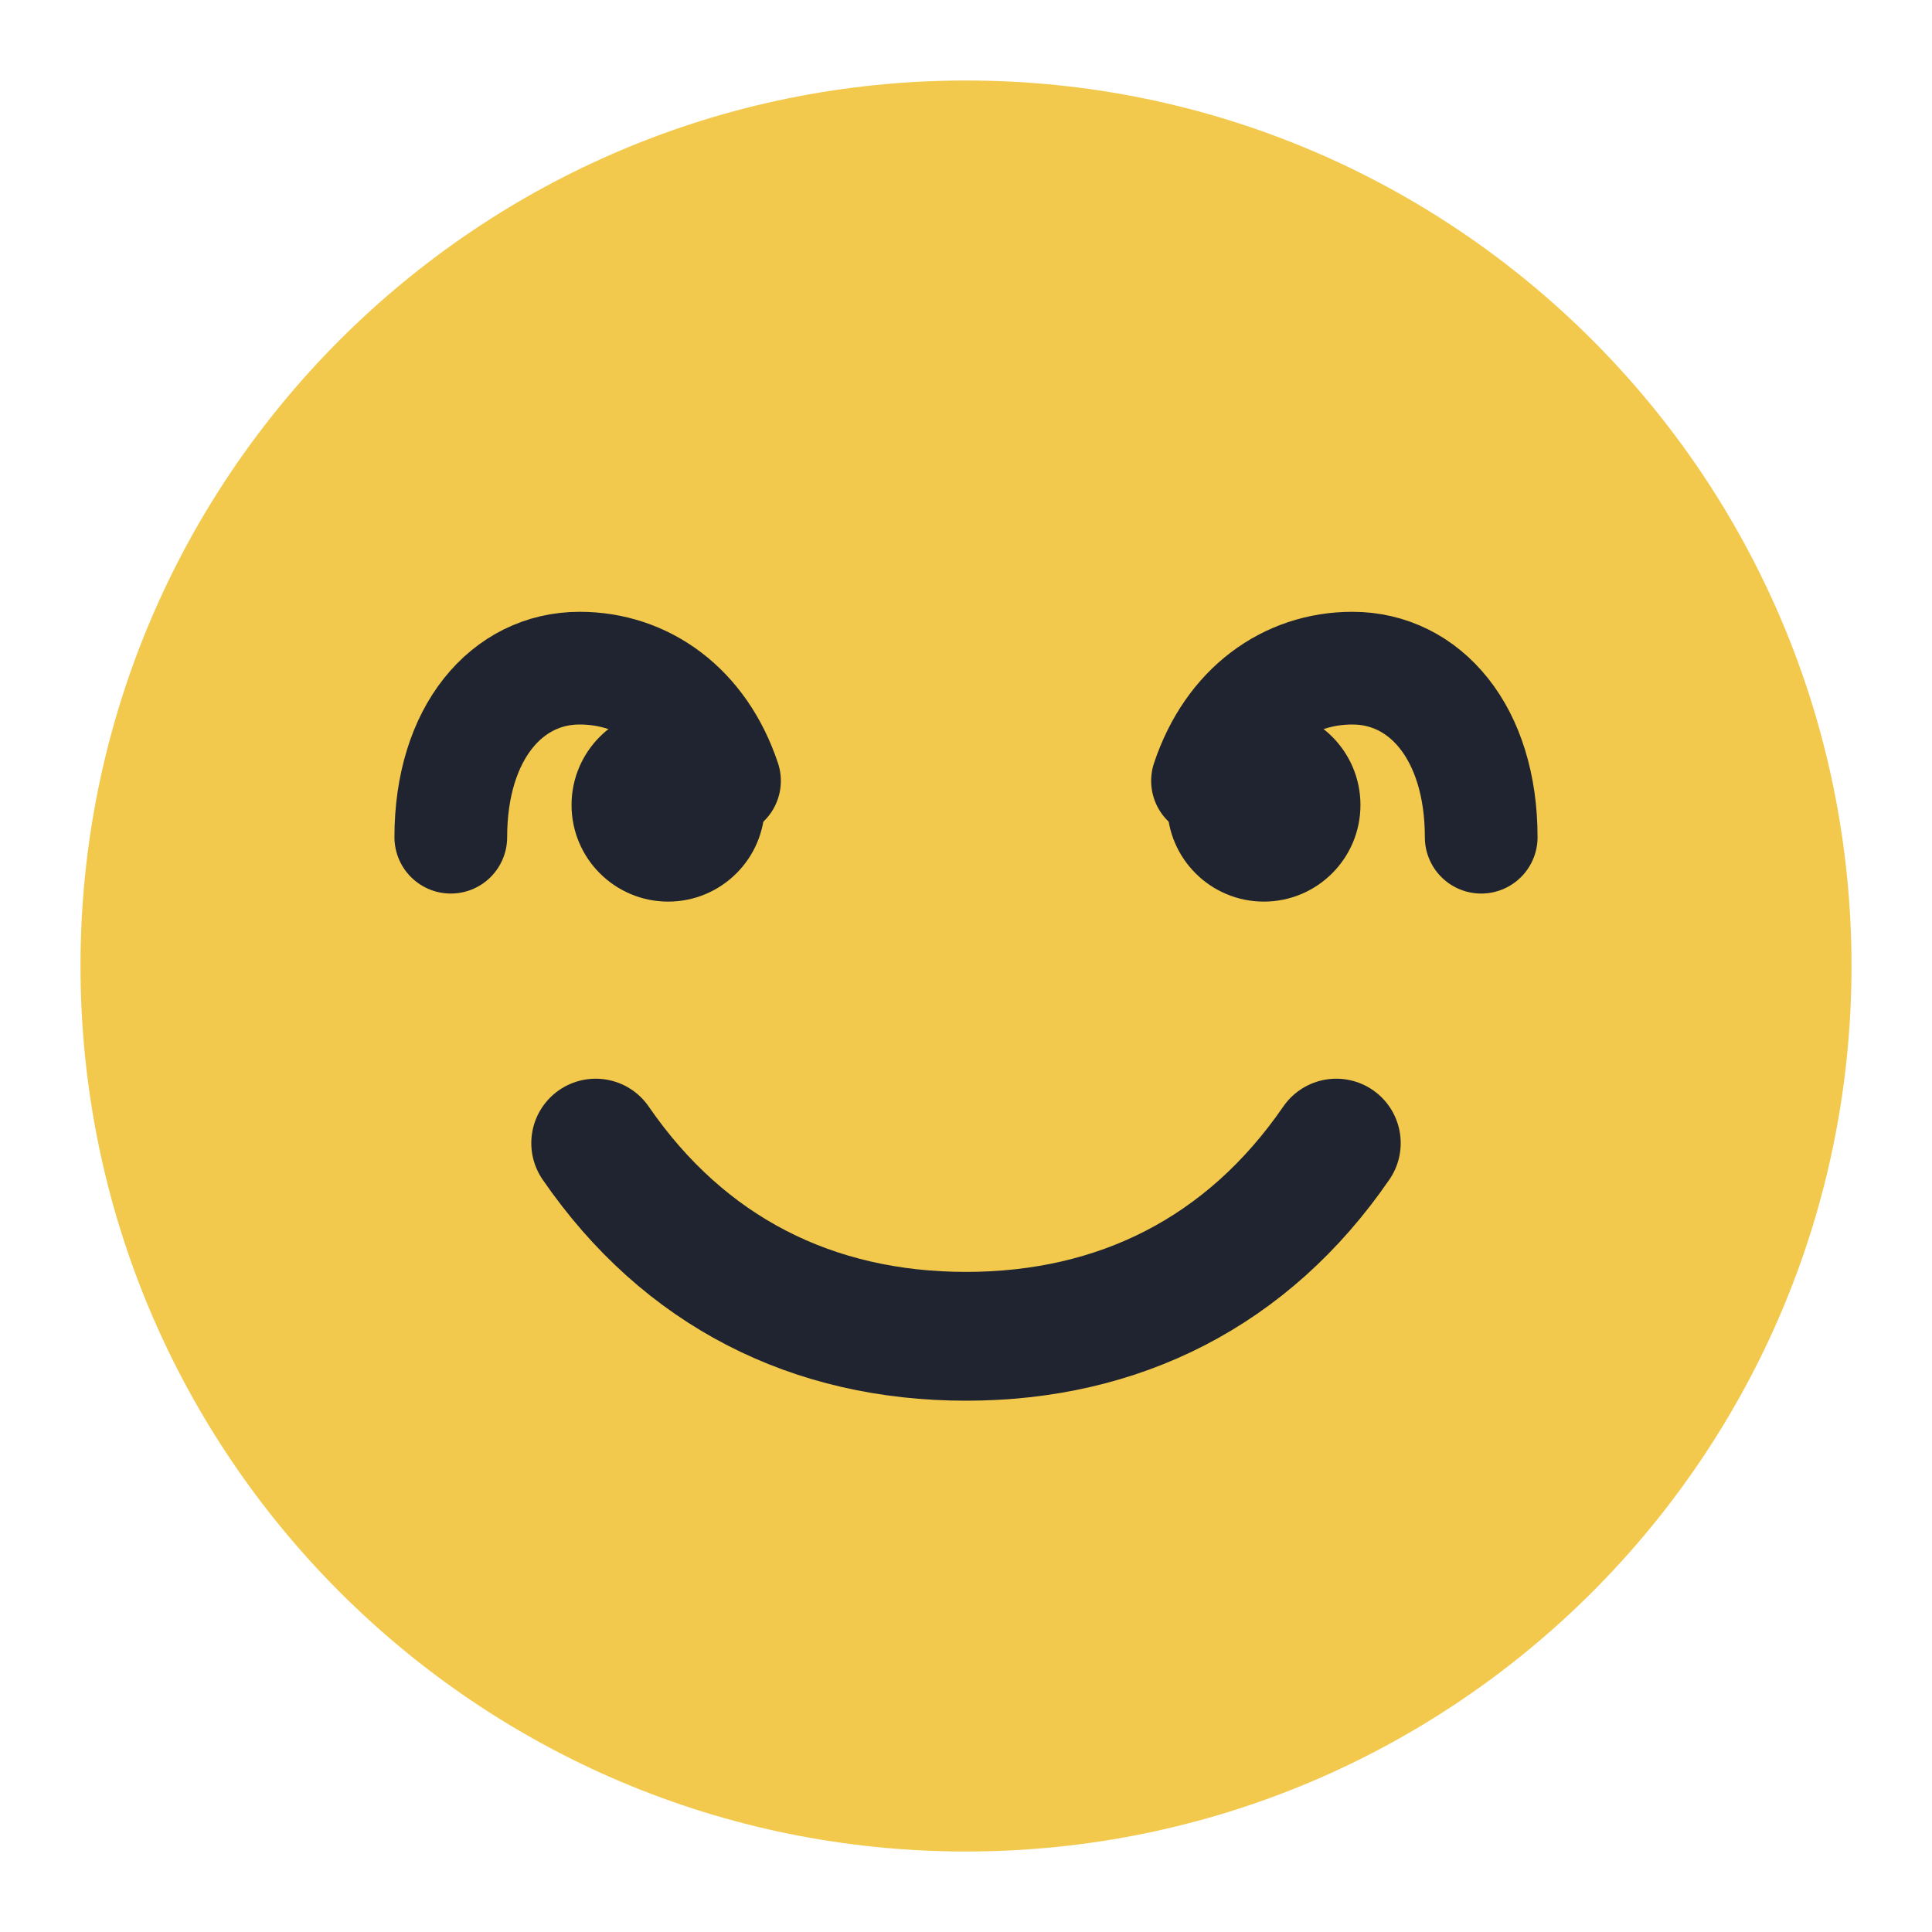
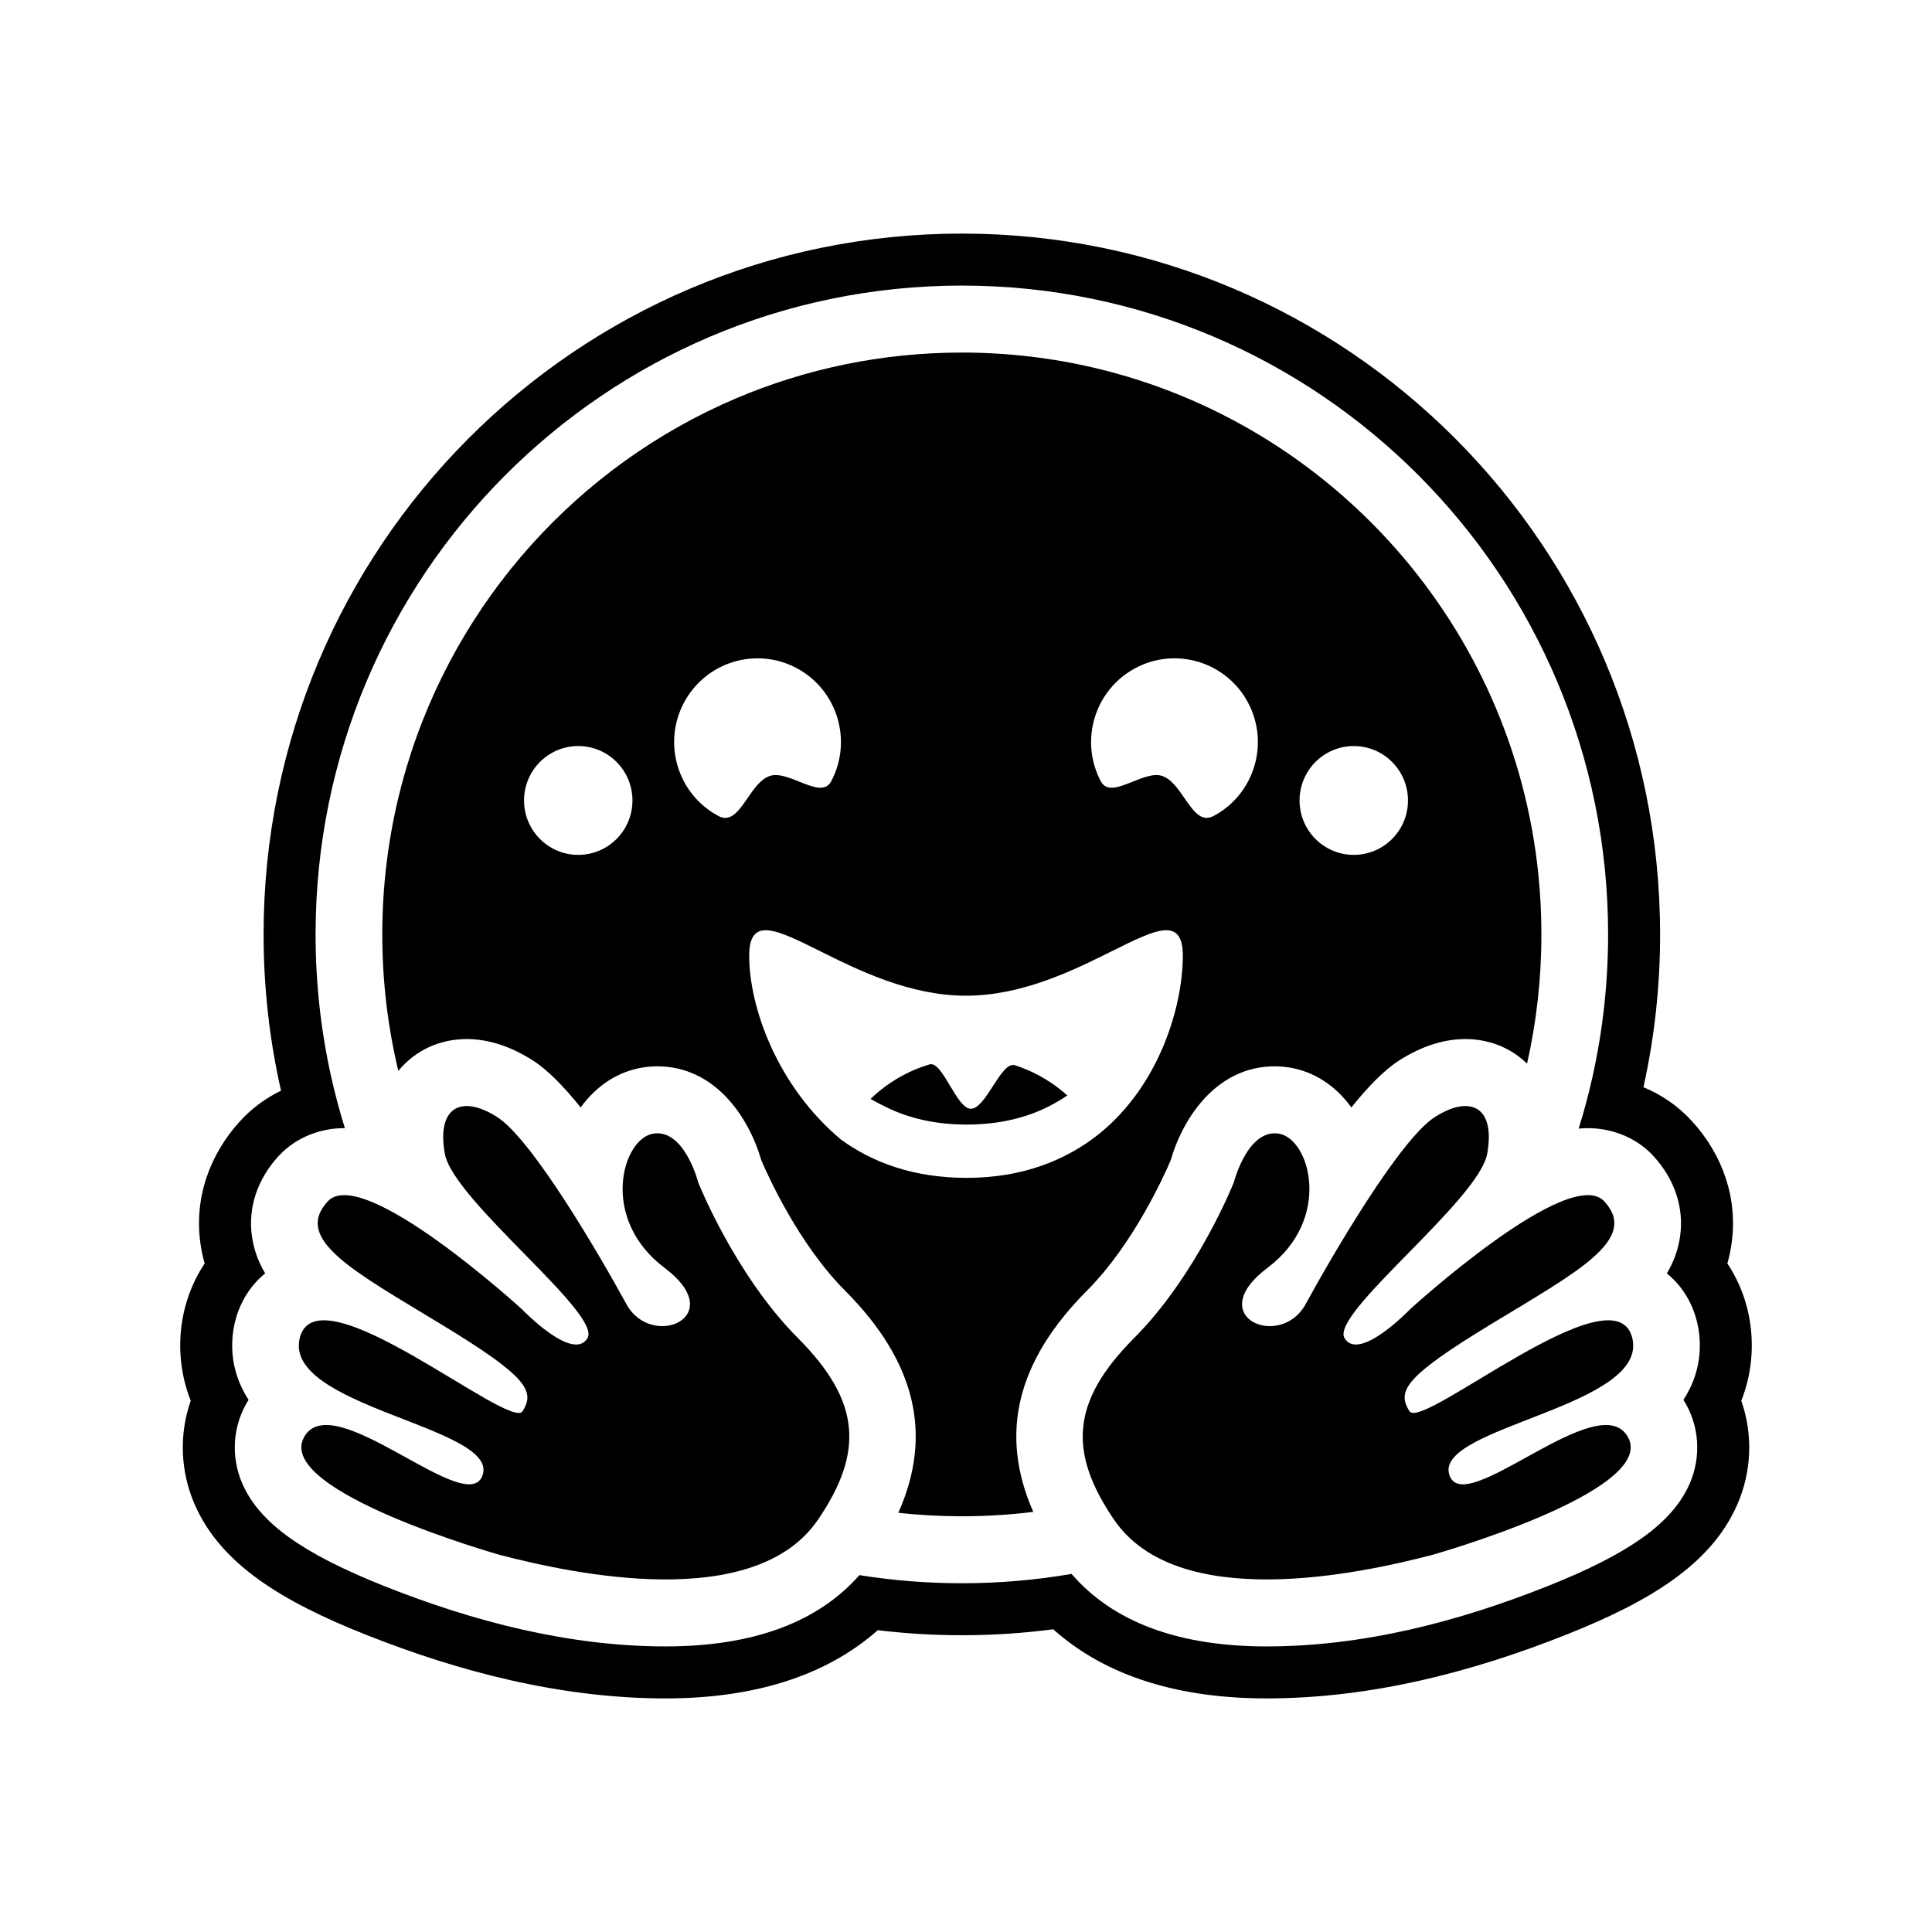
- <svg xmlns="http://www.w3.org/2000/svg" viewBox="0 0 24 24">
-   <circle cx="12" cy="12" r="11" fill="#f2c94c" />
-   <circle cx="8.3" cy="10" r="1.2" fill="#1f2430" />
-   <circle cx="15.7" cy="10" r="1.2" fill="#1f2430" />
-   <path d="M7.4 14.2c1.1 1.6 2.7 2.4 4.6 2.4 1.9 0 3.5-.8 4.6-2.4" fill="none" stroke="#1f2430" stroke-linecap="round" stroke-width="1.6" />
-   <path d="M5.6 10.4c0-1.3.7-2.1 1.6-2.1.8 0 1.5.5 1.8 1.4M18.4 10.4c0-1.3-.7-2.1-1.6-2.1-.8 0-1.5.5-1.8 1.4" fill="none" stroke="#1f2430" stroke-linecap="round" stroke-width="1.4" />
+ <svg xmlns="http://www.w3.org/2000/svg" width="1500" height="1500" viewBox="0 0 1500 1500" fill="none">
+   <path fill-rule="evenodd" clip-rule="evenodd" d="M1348.72 1168.37C1360.03 1142.67 1361.13 1113.74 1351.94 1087.55C1361.08 1064.58 1362.52 1038.87 1356.33 1014.97C1353.1 1002.63 1347.95 991.175 1341.12 980.965C1342.52 976.029 1343.6 970.929 1344.36 965.659C1349.44 930.378 1337.38 896.408 1313.59 870.403C1302.83 858.64 1289.91 849.894 1275.97 844.105C1284.44 805.888 1288.9 766.185 1288.9 725.475C1288.9 425.12 1046.33 181.36 746.772 181.36C447.213 181.36 204.644 425.12 204.644 725.475C204.644 767.136 209.317 807.743 218.176 846.781C206.46 852.482 195.618 860.354 186.431 870.403C162.65 896.406 150.585 930.384 155.658 965.659C156.415 970.926 157.505 976.031 158.904 980.965C152.074 991.175 146.922 1002.63 143.692 1014.97C137.445 1038.82 138.958 1064.63 148.078 1087.54C138.888 1113.74 139.992 1142.68 151.301 1168.37C171.605 1214.49 218.813 1243.21 283.614 1269C355.654 1297.68 435.229 1318.64 516.715 1318.64C582.532 1318.64 639.737 1302.62 681.509 1265.68C702.919 1268.26 724.699 1269.59 746.772 1269.59C770.797 1269.59 794.475 1268.02 817.706 1264.97C859.527 1302.39 917.048 1318.64 983.305 1318.64C1065.11 1318.64 1144.1 1297.79 1216.41 1269C1281.21 1243.21 1328.42 1214.49 1348.72 1168.37ZM1201.48 1231.5C1265.52 1206.01 1298.5 1182.26 1311.77 1152.11C1321.11 1130.89 1319.46 1106.41 1307.02 1086.84C1323.52 1061.54 1320.36 1036.98 1317.28 1025.19C1313.34 1010.15 1305.2 997.644 1294.14 988.661C1299.38 979.912 1302.89 970.461 1304.41 959.918C1307.59 937.779 1300.28 915.653 1283.81 897.648C1278.56 891.903 1272.36 887.26 1265.59 883.763C1253.45 877.49 1239.44 874.904 1225.67 876.26C1229.83 862.94 1233.45 849.38 1236.51 835.609C1244.38 800.161 1248.53 763.306 1248.53 725.476C1248.53 447.262 1023.89 221.726 746.772 221.726C469.656 221.726 245.01 447.262 245.01 725.476C245.01 763.44 249.193 800.424 257.122 835.988C260.135 849.506 263.69 862.818 267.762 875.901C254.074 875.791 240.392 879.604 228.93 886.961C224.276 889.948 219.988 893.519 216.214 897.648C199.743 915.653 192.427 937.779 195.613 959.918C197.128 970.461 200.637 979.912 205.881 988.661C194.823 997.644 186.678 1010.15 182.742 1025.19C179.66 1036.98 176.501 1061.54 192.997 1086.84C180.564 1106.41 178.908 1130.89 188.245 1152.11C201.517 1182.26 234.498 1206.01 298.542 1231.5C367.636 1259 441.978 1278.27 516.715 1278.27C584.432 1278.27 634.963 1259.67 667.239 1222.93C693.142 1227.07 719.707 1229.23 746.772 1229.23C775.811 1229.23 804.275 1226.75 831.964 1221.99C864.201 1259.36 915.014 1278.28 983.305 1278.28C1058.36 1278.28 1132.11 1259.11 1201.48 1231.5Z" fill="black" />
+   <path d="M635.221 1179.69C670.856 1127.23 668.331 1087.85 619.437 1038.79C570.542 989.739 542.081 917.979 542.081 917.979C542.081 917.979 531.45 876.301 507.236 880.136C483.022 883.971 465.244 946.254 515.964 984.357C566.684 1022.45 505.864 1048.33 486.35 1012.55C466.836 976.778 413.552 884.803 385.92 867.214C358.3 849.625 338.851 859.479 345.365 895.736C351.878 931.993 467.393 1019.87 456.154 1038.89C444.914 1057.9 405.304 1016.55 405.304 1016.55C405.304 1016.55 281.359 903.302 254.374 932.812C227.389 962.322 274.846 987.048 342.477 1028.15C410.121 1069.25 415.365 1080.1 405.77 1095.65C396.162 1111.2 246.864 984.825 232.84 1038.4C218.83 1091.97 385.208 1107.52 374.939 1144.5C364.671 1181.5 257.741 1074.5 235.87 1116.19C213.987 1157.89 386.762 1206.89 388.16 1207.25C443.969 1221.79 585.705 1252.59 635.221 1179.69Z" fill="black" />
+   <path d="M864.806 1179.69C829.171 1127.23 831.696 1087.85 880.591 1038.79C929.485 989.739 957.946 917.979 957.946 917.979C957.946 917.979 968.577 876.301 992.791 880.136C1017.01 883.971 1034.78 946.254 984.064 984.357C933.344 1022.45 994.164 1048.33 1013.68 1012.55C1033.19 976.778 1086.47 884.803 1114.11 867.214C1141.73 849.625 1161.18 859.479 1154.66 895.736C1148.15 931.993 1032.63 1019.87 1043.87 1038.89C1055.11 1057.9 1094.72 1016.55 1094.72 1016.55C1094.72 1016.55 1218.67 903.302 1245.65 932.812C1272.64 962.322 1225.18 987.048 1157.55 1028.15C1089.91 1069.25 1084.66 1080.1 1094.26 1095.65C1103.87 1111.2 1253.16 984.825 1267.19 1038.4C1281.2 1091.97 1114.82 1107.52 1125.09 1144.5C1135.36 1181.5 1242.29 1074.5 1264.16 1116.19C1286.04 1157.89 1113.27 1206.89 1111.87 1207.25C1056.06 1221.79 914.322 1252.59 864.806 1179.69Z" fill="black" />
+   <path d="M675.913 853.201C679.674 855.39 683.766 857.524 688.891 860.001C705.59 868.074 725.878 873.106 750.564 873.106C777.366 873.106 799.015 867.175 816.53 857.819C821.193 855.328 825.305 852.779 828.701 850.52C818.286 841.142 806.116 833.688 792.747 828.717C791.172 828.131 789.58 827.58 787.973 827.064C782.46 825.295 776.761 834.148 770.915 843.232C765.317 851.929 759.582 860.838 753.744 860.838C748.268 860.838 742.882 851.802 737.615 842.964C732.157 833.804 726.824 824.857 721.649 826.403C704.266 831.599 688.648 840.906 675.913 853.201Z" fill="black" />
+   <path fill-rule="evenodd" clip-rule="evenodd" d="M849.695 285.599C816.641 277.833 782.184 273.727 746.772 273.727C684.644 273.727 625.458 286.368 571.624 309.227C448.998 361.299 354.15 466.394 315.593 595.883C303.37 636.933 296.805 680.435 296.805 725.476C296.805 761.974 301.116 797.461 309.255 831.452C309.366 831.317 309.477 831.183 309.587 831.05C322.652 815.372 341.389 806.727 362.353 806.727C379.135 806.727 396.395 812.304 413.669 823.302C425.128 830.608 437.792 843.556 450.832 859.832C462.913 843.01 479.824 831.83 499.169 828.775C502.872 828.19 506.628 827.891 510.344 827.891H510.357C554.525 827.891 581.096 866.358 591.144 900.964C596.129 912.651 620.058 965.899 656.056 1002.01C710.873 1057.01 724.595 1113.75 697.461 1174.54C713.655 1176.32 730.108 1177.23 746.772 1177.23C747.445 1177.23 748.117 1177.22 748.789 1177.22L749.307 1177.22L750.29 1177.21C767.865 1177.08 785.2 1175.93 802.241 1173.83C775.534 1113.31 789.363 1056.8 843.964 1002.01C879.962 965.899 903.891 912.651 908.876 900.964C918.924 866.358 945.495 827.891 989.663 827.891H989.676C993.392 827.891 997.147 828.19 1000.85 828.775C1020.2 831.83 1037.11 843.01 1049.19 859.832C1062.23 843.556 1074.89 830.608 1086.35 823.302C1103.62 812.304 1120.89 806.727 1137.67 806.727C1156.17 806.727 1172.94 813.46 1185.6 825.819C1192.89 793.547 1196.74 759.963 1196.74 725.476C1196.74 709.883 1195.95 694.474 1194.42 679.288C1174.88 486.115 1034.11 328.922 849.695 285.599ZM652.93 884.744C603.394 843.337 581.677 781.979 581.677 742.068C581.677 711.101 602.797 721.605 636.467 738.35C666.402 753.238 706.256 773.059 750.01 773.059C793.763 773.059 833.618 753.238 863.553 738.35C897.223 721.605 918.343 711.101 918.343 742.068C918.343 780.4 900.71 842.529 852.745 880.809C827.567 900.728 794.093 914.485 750.509 914.485C709.56 914.485 677.534 902.691 652.93 884.744ZM919.726 619.809C914.761 612.591 909.541 605.002 902.523 602.514C896.04 600.216 887.549 603.626 879.395 606.901C868.994 611.078 859.142 615.035 854.701 606.649C837.914 574.953 849.899 535.595 881.471 518.742C913.042 501.889 952.244 513.922 969.031 545.618C985.818 577.315 973.833 616.672 942.261 633.525C932.68 638.64 926.437 629.564 919.726 619.809ZM597.494 602.514C590.477 605.002 585.256 612.591 580.291 619.809C573.581 629.564 567.337 638.64 557.756 633.525C526.185 616.672 514.2 577.315 530.986 545.618C547.773 513.922 586.975 501.889 618.547 518.742C650.118 535.595 662.103 574.953 645.317 606.649C640.876 615.035 631.023 611.078 620.623 606.901C612.468 603.626 603.977 600.216 597.494 602.514ZM1093.15 621.477C1093.15 644.811 1074.31 663.727 1051.07 663.727C1027.83 663.727 1008.98 644.811 1008.98 621.477C1008.98 598.143 1027.83 579.227 1051.07 579.227C1074.31 579.227 1093.15 598.143 1093.15 621.477ZM448.95 663.727C472.192 663.727 491.033 644.811 491.033 621.477C491.033 598.143 472.192 579.227 448.95 579.227C425.708 579.227 406.866 598.143 406.866 621.477C406.866 644.811 425.708 663.727 448.95 663.727Z" fill="black" />
</svg>
